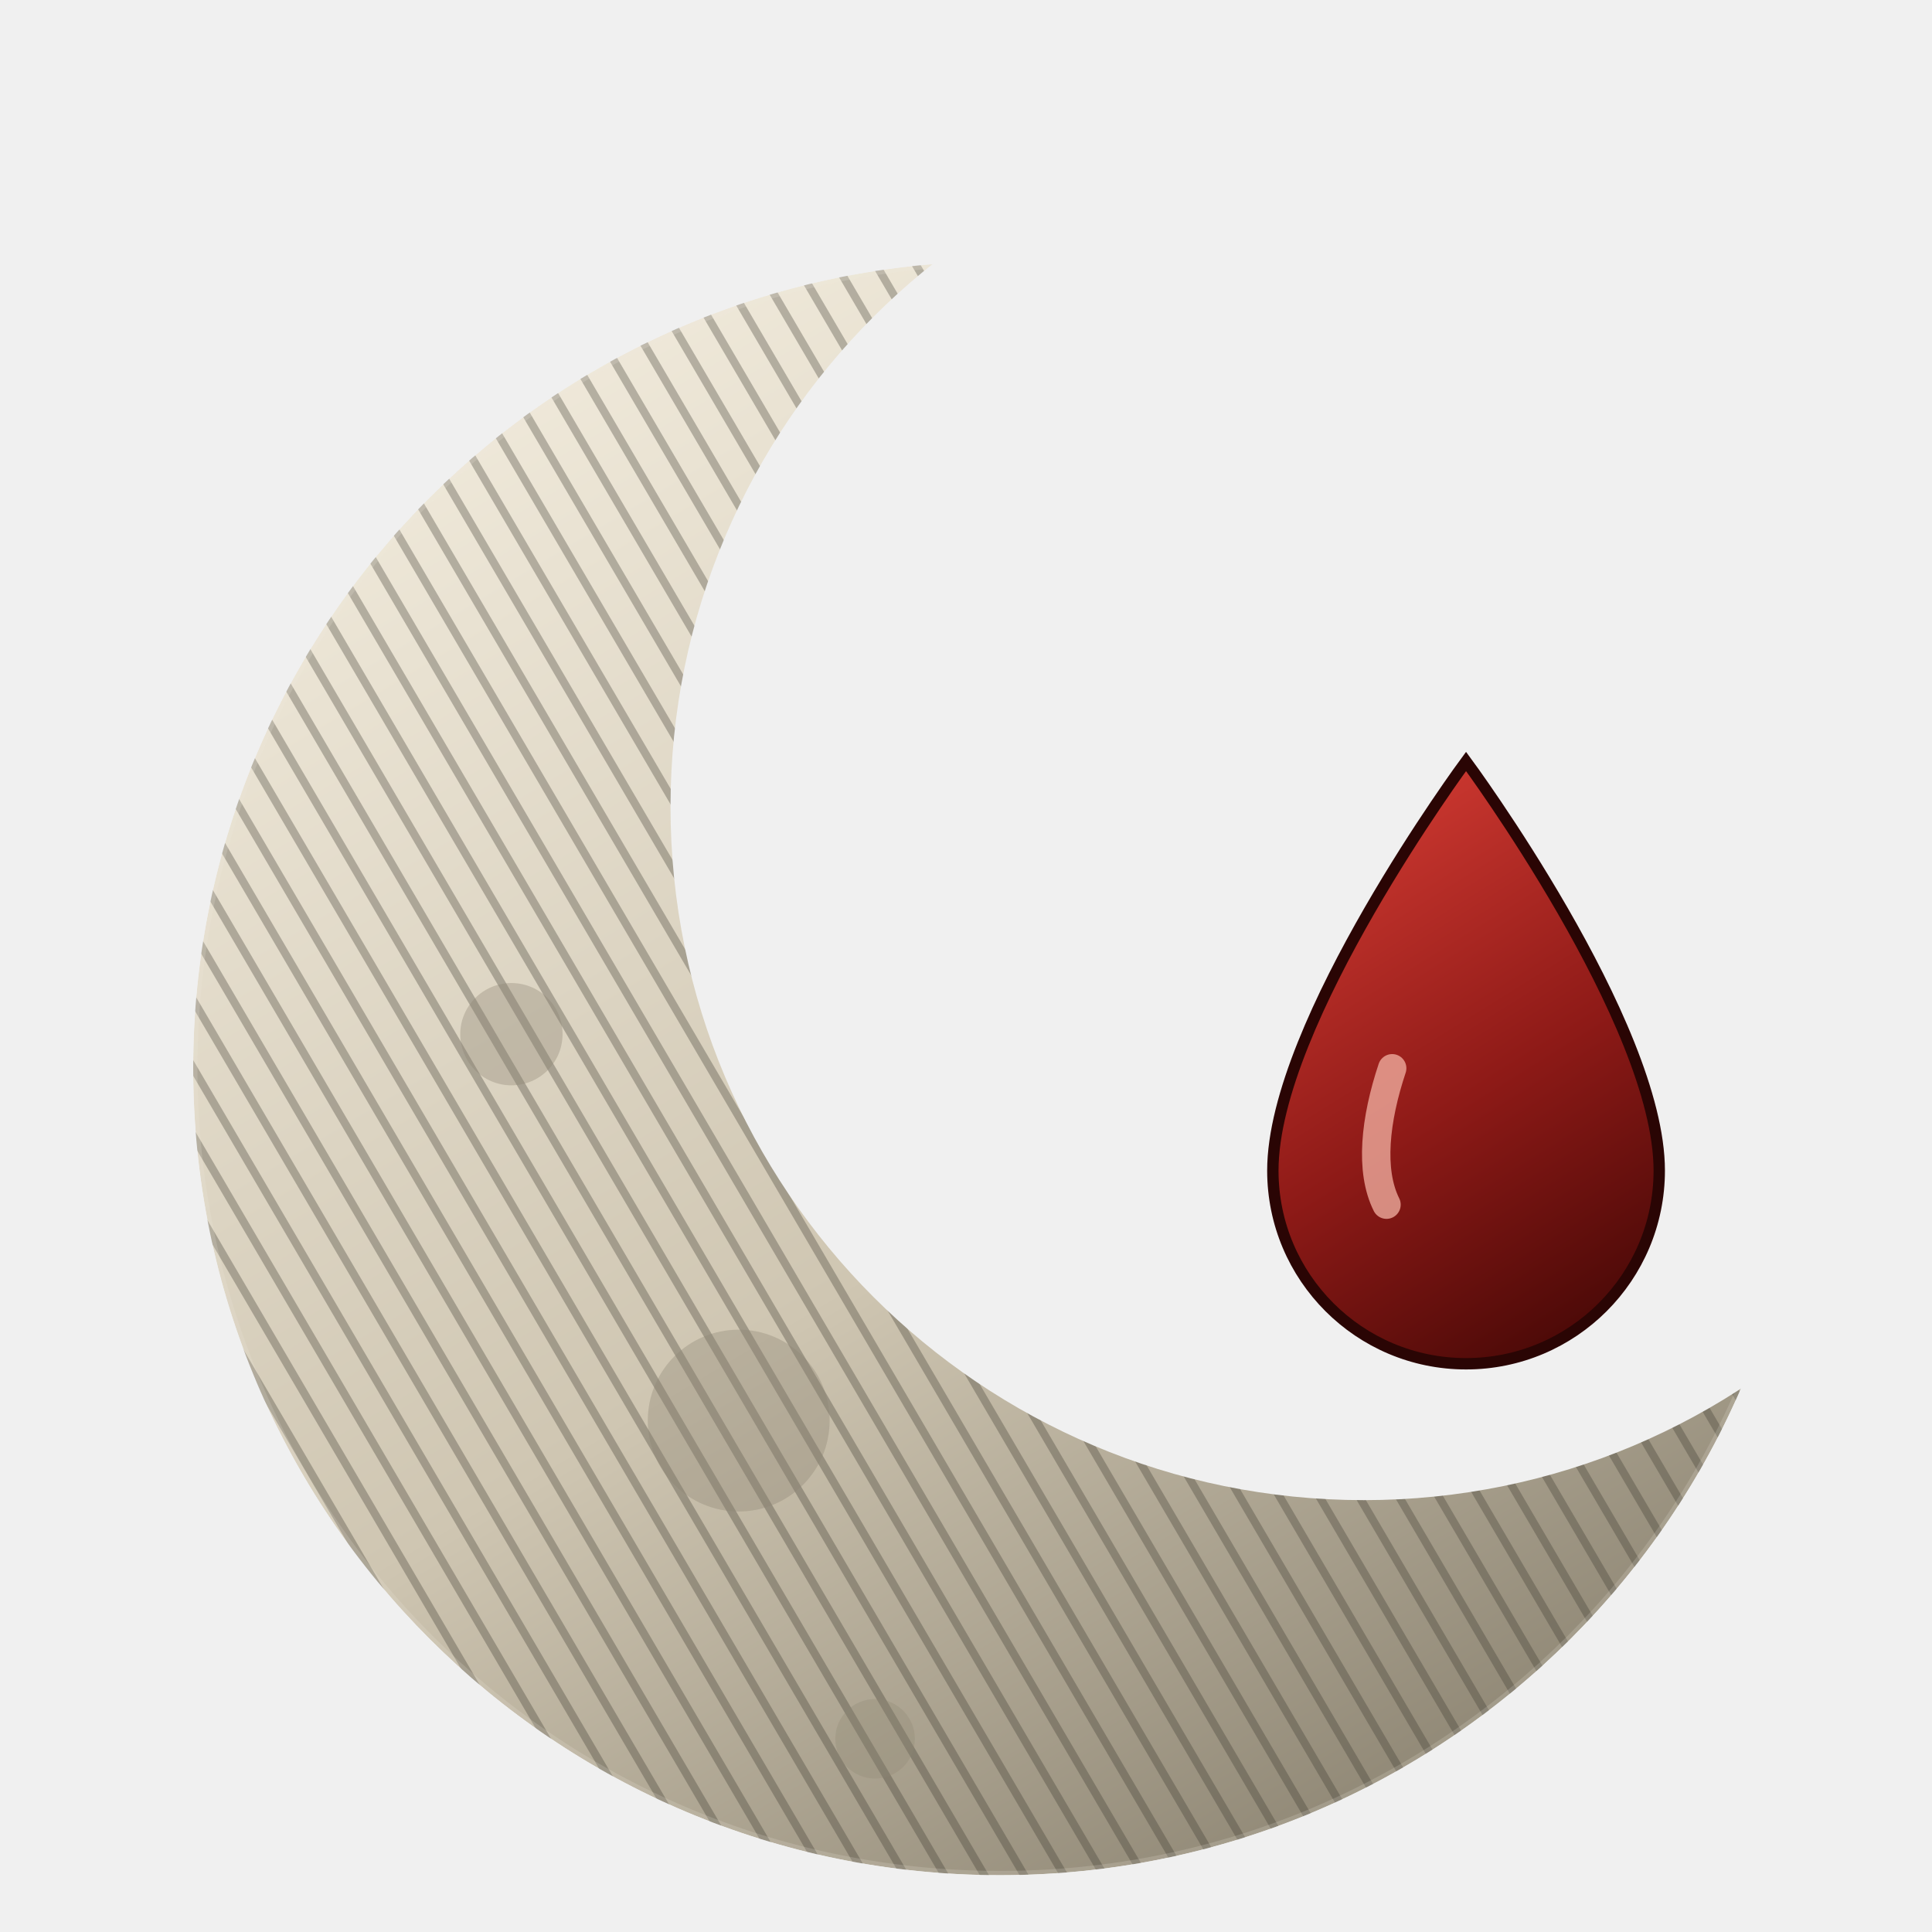
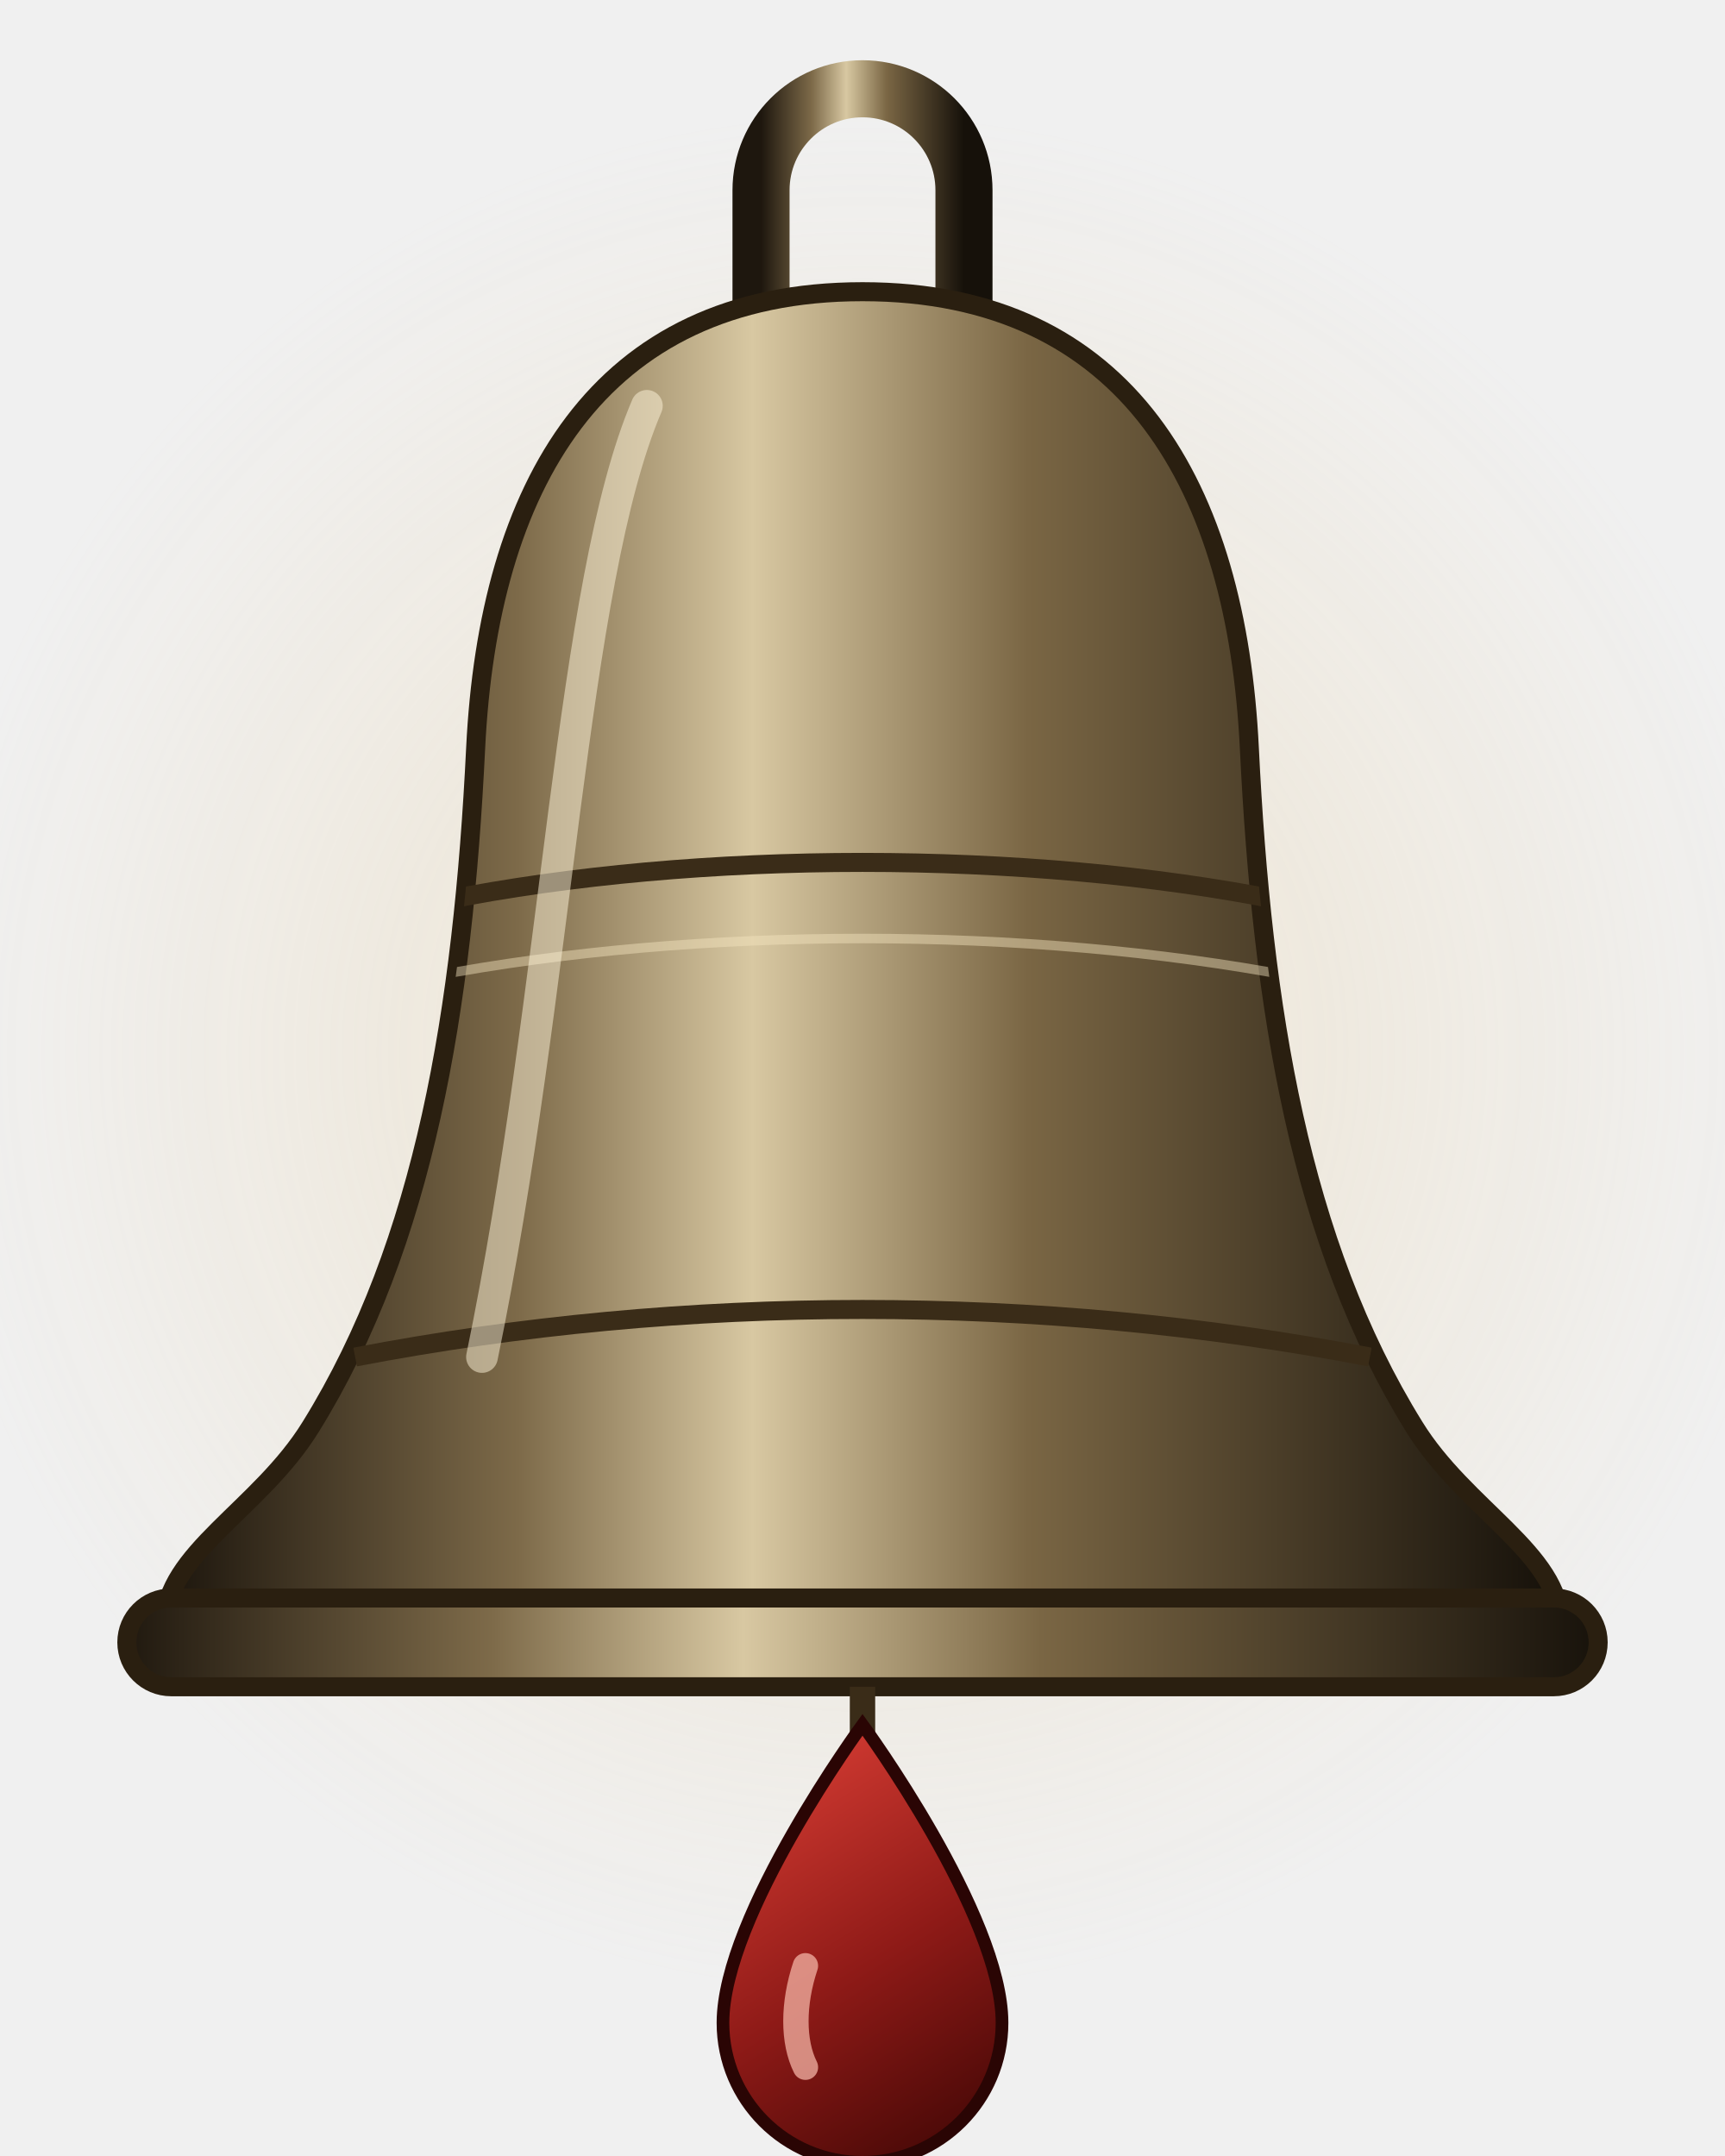
- <svg xmlns="http://www.w3.org/2000/svg" viewBox="60 80 340 340">
+ <svg xmlns="http://www.w3.org/2000/svg" viewBox="120 104 272 340">
  <defs>
    <linearGradient id="silver" x1="0" y1="0" x2="0" y2="1">
      <stop offset="0" stop-color="#f2ede2" />
      <stop offset="0.55" stop-color="#bdb6a8" />
      <stop offset="1" stop-color="#6f6a61" />
    </linearGradient>
    <linearGradient id="gold" x1="0" y1="0" x2="1" y2="1">
-       <stop offset="0" stop-color="#e2c98f" />
+       <stop offset="0" stop-color="#ecd49a" />
      <stop offset="0.5" stop-color="#b08a4c" />
      <stop offset="1" stop-color="#6b4f25" />
    </linearGradient>
-     <radialGradient id="field" cx="0.45" cy="0.38" r="0.7">
-       <stop offset="0" stop-color="#1f1c19" />
-       <stop offset="1" stop-color="#070606" />
+     <radialGradient id="field" cx="0.5" cy="0.45" r="0.65">
+       <stop offset="0" stop-color="#2a241d" />
+       <stop offset="0.6" stop-color="#110f0d" />
+       <stop offset="1" stop-color="#060505" />
    </radialGradient>
-     <linearGradient id="moon" x1="0.1" y1="0" x2="0.7" y2="1">
-       <stop offset="0" stop-color="#f6f0e2" />
-       <stop offset="0.6" stop-color="#cfc6b2" />
-       <stop offset="1" stop-color="#8d8573" />
+     <linearGradient id="bronze" x1="0" y1="0" x2="1" y2="0">
+       <stop offset="0" stop-color="#1e170e" />
+       <stop offset="0.25" stop-color="#7d6a49" />
+       <stop offset="0.42" stop-color="#d8c8a2" />
+       <stop offset="0.62" stop-color="#7a6644" />
+       <stop offset="1" stop-color="#16110a" />
    </linearGradient>
    <linearGradient id="blood" x1="0.3" y1="0" x2="0.7" y2="1">
-       <stop offset="0" stop-color="#d13a32" />
+       <stop offset="0" stop-color="#d63c33" />
      <stop offset="0.55" stop-color="#8e1a17" />
      <stop offset="1" stop-color="#4a0907" />
    </linearGradient>
-     <mask id="crescent">
-       <rect width="512" height="512" fill="#000" />
-       <circle cx="236" cy="268" r="142" fill="#fff" />
-       <circle cx="300" cy="222" r="122" fill="#000" />
-     </mask>
+     <radialGradient id="halo" cx="0.5" cy="0.5" r="0.5">
+       <stop offset="0" stop-color="#e9c98a" stop-opacity="0.32" />
+       <stop offset="1" stop-color="#e9c98a" stop-opacity="0" />
+     </radialGradient>
  </defs>
-   <g mask="url(#crescent)">
-     <circle cx="236" cy="268" r="142" fill="url(#moon)" />
-     <g stroke="#3a352e" stroke-opacity="0.32" stroke-width="1.4">
-       <line x1="-280" y1="0" x2="20" y2="512" />
-       <line x1="-273" y1="0" x2="27" y2="512" />
-       <line x1="-266" y1="0" x2="34" y2="512" />
-       <line x1="-259" y1="0" x2="41" y2="512" />
-       <line x1="-252" y1="0" x2="48" y2="512" />
-       <line x1="-245" y1="0" x2="55" y2="512" />
-       <line x1="-238" y1="0" x2="62" y2="512" />
-       <line x1="-231" y1="0" x2="69" y2="512" />
-       <line x1="-224" y1="0" x2="76" y2="512" />
-       <line x1="-217" y1="0" x2="83" y2="512" />
-       <line x1="-210" y1="0" x2="90" y2="512" />
-       <line x1="-203" y1="0" x2="97" y2="512" />
-       <line x1="-196" y1="0" x2="104" y2="512" />
-       <line x1="-189" y1="0" x2="111" y2="512" />
-       <line x1="-182" y1="0" x2="118" y2="512" />
-       <line x1="-175" y1="0" x2="125" y2="512" />
-       <line x1="-168" y1="0" x2="132" y2="512" />
-       <line x1="-161" y1="0" x2="139" y2="512" />
-       <line x1="-154" y1="0" x2="146" y2="512" />
-       <line x1="-147" y1="0" x2="153" y2="512" />
-       <line x1="-140" y1="0" x2="160" y2="512" />
-       <line x1="-133" y1="0" x2="167" y2="512" />
-       <line x1="-126" y1="0" x2="174" y2="512" />
-       <line x1="-119" y1="0" x2="181" y2="512" />
-       <line x1="-112" y1="0" x2="188" y2="512" />
-       <line x1="-105" y1="0" x2="195" y2="512" />
-       <line x1="-98" y1="0" x2="202" y2="512" />
-       <line x1="-91" y1="0" x2="209" y2="512" />
-       <line x1="-84" y1="0" x2="216" y2="512" />
-       <line x1="-77" y1="0" x2="223" y2="512" />
-       <line x1="-70" y1="0" x2="230" y2="512" />
-       <line x1="-63" y1="0" x2="237" y2="512" />
-       <line x1="-56" y1="0" x2="244" y2="512" />
-       <line x1="-49" y1="0" x2="251" y2="512" />
-       <line x1="-42" y1="0" x2="258" y2="512" />
-       <line x1="-35" y1="0" x2="265" y2="512" />
-       <line x1="-28" y1="0" x2="272" y2="512" />
-       <line x1="-21" y1="0" x2="279" y2="512" />
-       <line x1="-14" y1="0" x2="286" y2="512" />
-       <line x1="-7" y1="0" x2="293" y2="512" />
-       <line x1="0" y1="0" x2="300" y2="512" />
-       <line x1="7" y1="0" x2="307" y2="512" />
-       <line x1="14" y1="0" x2="314" y2="512" />
-       <line x1="21" y1="0" x2="321" y2="512" />
-       <line x1="28" y1="0" x2="328" y2="512" />
-       <line x1="35" y1="0" x2="335" y2="512" />
-       <line x1="42" y1="0" x2="342" y2="512" />
-       <line x1="49" y1="0" x2="349" y2="512" />
-       <line x1="56" y1="0" x2="356" y2="512" />
-       <line x1="63" y1="0" x2="363" y2="512" />
-       <line x1="70" y1="0" x2="370" y2="512" />
-       <line x1="77" y1="0" x2="377" y2="512" />
-       <line x1="84" y1="0" x2="384" y2="512" />
-       <line x1="91" y1="0" x2="391" y2="512" />
-       <line x1="98" y1="0" x2="398" y2="512" />
-       <line x1="105" y1="0" x2="405" y2="512" />
-       <line x1="112" y1="0" x2="412" y2="512" />
-       <line x1="119" y1="0" x2="419" y2="512" />
-       <line x1="126" y1="0" x2="426" y2="512" />
-       <line x1="133" y1="0" x2="433" y2="512" />
-       <line x1="140" y1="0" x2="440" y2="512" />
-       <line x1="147" y1="0" x2="447" y2="512" />
-       <line x1="154" y1="0" x2="454" y2="512" />
-       <line x1="161" y1="0" x2="461" y2="512" />
-       <line x1="168" y1="0" x2="468" y2="512" />
-       <line x1="175" y1="0" x2="475" y2="512" />
-       <line x1="182" y1="0" x2="482" y2="512" />
-       <line x1="189" y1="0" x2="489" y2="512" />
-       <line x1="196" y1="0" x2="496" y2="512" />
-       <line x1="203" y1="0" x2="503" y2="512" />
-       <line x1="210" y1="0" x2="510" y2="512" />
-       <line x1="217" y1="0" x2="517" y2="512" />
-       <line x1="224" y1="0" x2="524" y2="512" />
-       <line x1="231" y1="0" x2="531" y2="512" />
-       <line x1="238" y1="0" x2="538" y2="512" />
-       <line x1="245" y1="0" x2="545" y2="512" />
-       <line x1="252" y1="0" x2="552" y2="512" />
-       <line x1="259" y1="0" x2="559" y2="512" />
-       <line x1="266" y1="0" x2="566" y2="512" />
-       <line x1="273" y1="0" x2="573" y2="512" />
-       <line x1="280" y1="0" x2="580" y2="512" />
-       <line x1="287" y1="0" x2="587" y2="512" />
-       <line x1="294" y1="0" x2="594" y2="512" />
-       <line x1="301" y1="0" x2="601" y2="512" />
-       <line x1="308" y1="0" x2="608" y2="512" />
-       <line x1="315" y1="0" x2="615" y2="512" />
-       <line x1="322" y1="0" x2="622" y2="512" />
-       <line x1="329" y1="0" x2="629" y2="512" />
-       <line x1="336" y1="0" x2="636" y2="512" />
-       <line x1="343" y1="0" x2="643" y2="512" />
-       <line x1="350" y1="0" x2="650" y2="512" />
-       <line x1="357" y1="0" x2="657" y2="512" />
-       <line x1="364" y1="0" x2="664" y2="512" />
-       <line x1="371" y1="0" x2="671" y2="512" />
-       <line x1="378" y1="0" x2="678" y2="512" />
-       <line x1="385" y1="0" x2="685" y2="512" />
-       <line x1="392" y1="0" x2="692" y2="512" />
-       <line x1="399" y1="0" x2="699" y2="512" />
-       <line x1="406" y1="0" x2="706" y2="512" />
-       <line x1="413" y1="0" x2="713" y2="512" />
+   <circle cx="256" cy="270" r="150" fill="url(#halo)" />
+   <g transform="translate(256 280) scale(1) translate(-256 -280)">
+     <path d="M240 152V134a16 16 0 0 1 32 0V152" fill="none" stroke="url(#bronze)" stroke-width="9" />
+     <path d="M256 150C214 150 197 181 195 222C193 263 187 300 169 329C161 342 146 349 146 360H366C366 349 351 342 343 329C325 300 319 263 317 222C315 181 298 150 256 150Z" fill="url(#bronze)" stroke="#2a1f10" stroke-width="3" />
+     <clipPath id="bellclip">
+       <path d="M256 150C214 150 197 181 195 222C193 263 187 300 169 329C161 342 146 349 146 360H366C366 349 351 342 343 329C325 300 319 263 317 222C315 181 298 150 256 150Z" />
+     </clipPath>
+     <g clip-path="url(#bellclip)">
+       <g fill="none" stroke="#120d07" stroke-opacity="0.45" stroke-width="1.2" />
+       <path d="M190 246C230 238 282 238 322 246" fill="none" stroke="#3a2c18" stroke-width="3" />
+       <path d="M188 258C230 250 282 250 324 258" fill="none" stroke="#f5e6bf" stroke-opacity="0.45" stroke-width="1.5" />
+       <path d="M176 318C228 308 284 308 336 318" fill="none" stroke="#3a2c18" stroke-width="3" />
+       <path d="M222 168C210 196 208 260 196 318" fill="none" stroke="#fff6dc" stroke-opacity="0.5" stroke-width="5" stroke-linecap="round" />
    </g>
-     <circle cx="190" cy="330" r="16" fill="#8d8573" fill-opacity="0.35" />
-     <circle cx="150" cy="262" r="9" fill="#8d8573" fill-opacity="0.35" />
-     <circle cx="214" cy="386" r="7" fill="#8d8573" fill-opacity="0.3" />
+     <rect x="140" y="356" width="232" height="14" rx="7" fill="url(#bronze)" stroke="#2a1f10" stroke-width="3" />
+     <path d="M256 370v8" stroke="#3a2c18" stroke-width="4" />
+     <path d="M256 376c0 0-22 30-22 47a22 22 0 0 0 44 0c0-17-22-47-22-47z" fill="url(#blood)" stroke="#2a0504" stroke-width="2" />
+     <path d="M247 414c-2 6-2 12 0 16" fill="none" stroke="#f3b3a4" stroke-opacity="0.75" stroke-width="4" stroke-linecap="round" />
  </g>
-   <circle cx="236" cy="268" r="142" fill="none" stroke="#f2ede2" stroke-opacity="0.18" stroke-width="1.5" mask="url(#crescent)" />
-   <path d="M318 214c0 0-34 46-34 72a34 34 0 0 0 68 0c0-26-34-72-34-72z" fill="url(#blood)" stroke="#2a0504" stroke-width="2" />
-   <path d="M305 268c-3 9-4 18-1 24" fill="none" stroke="#f3b3a4" stroke-opacity="0.75" stroke-width="5" stroke-linecap="round" />
</svg>
